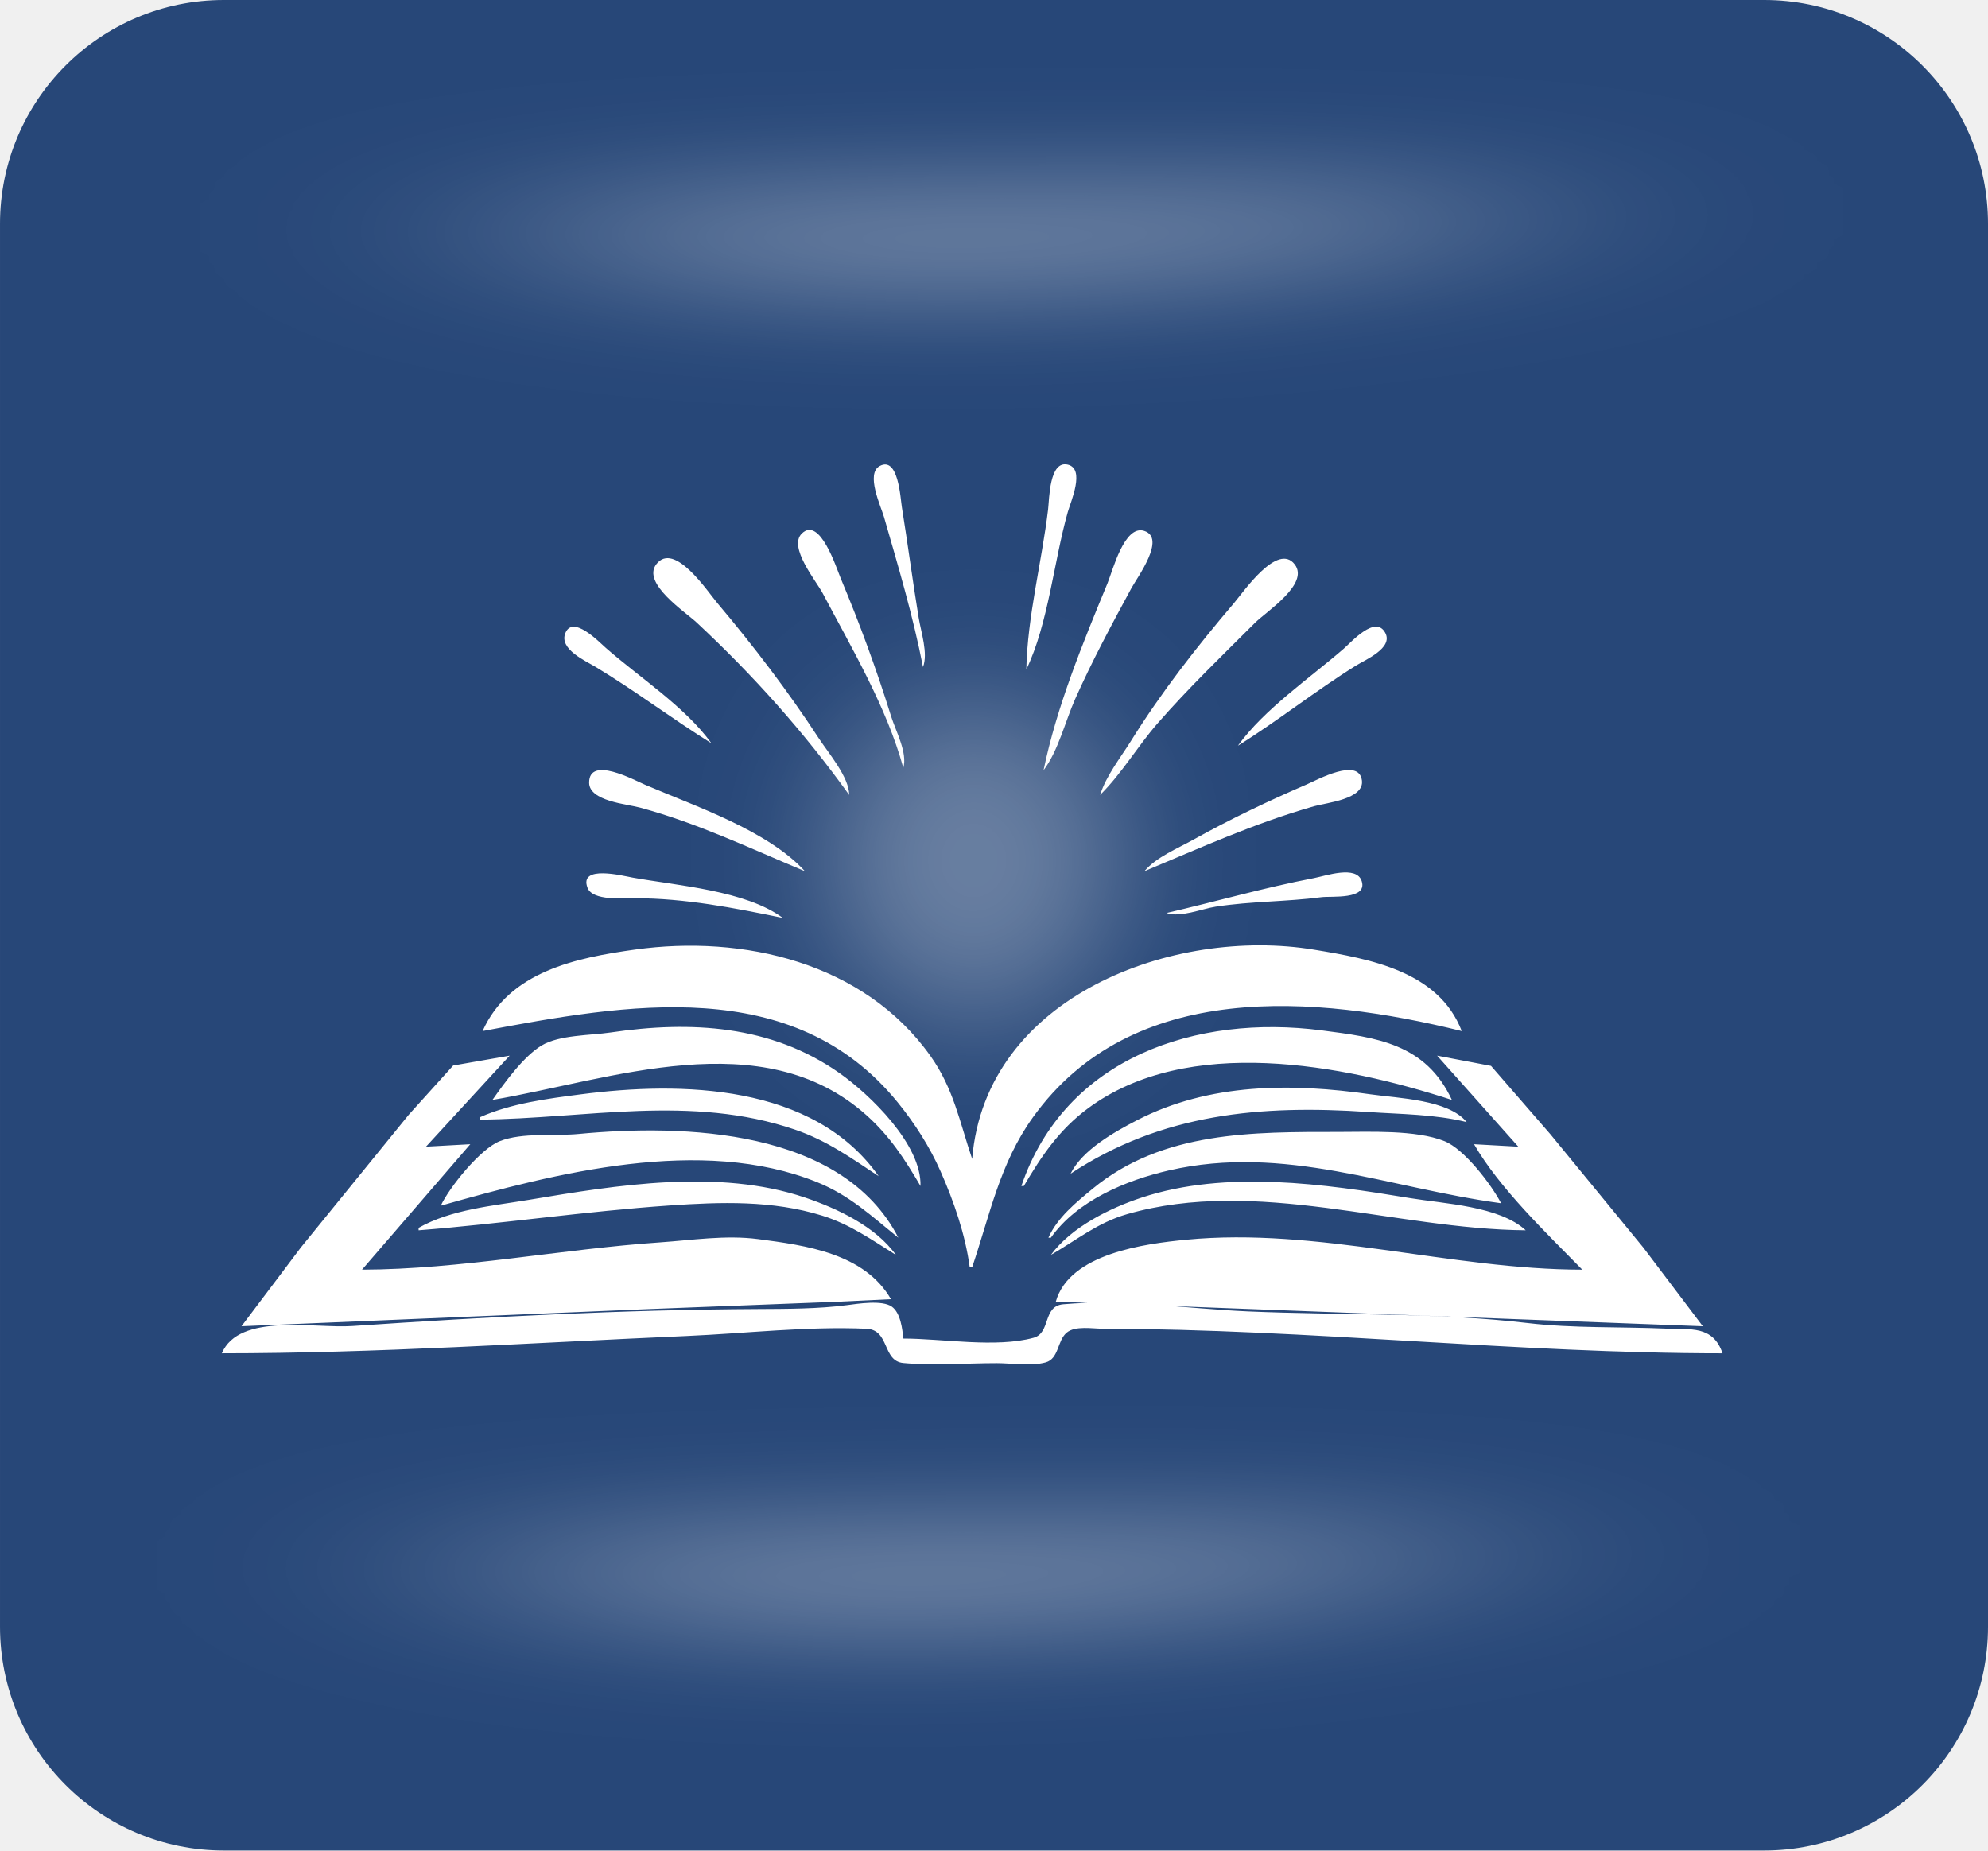
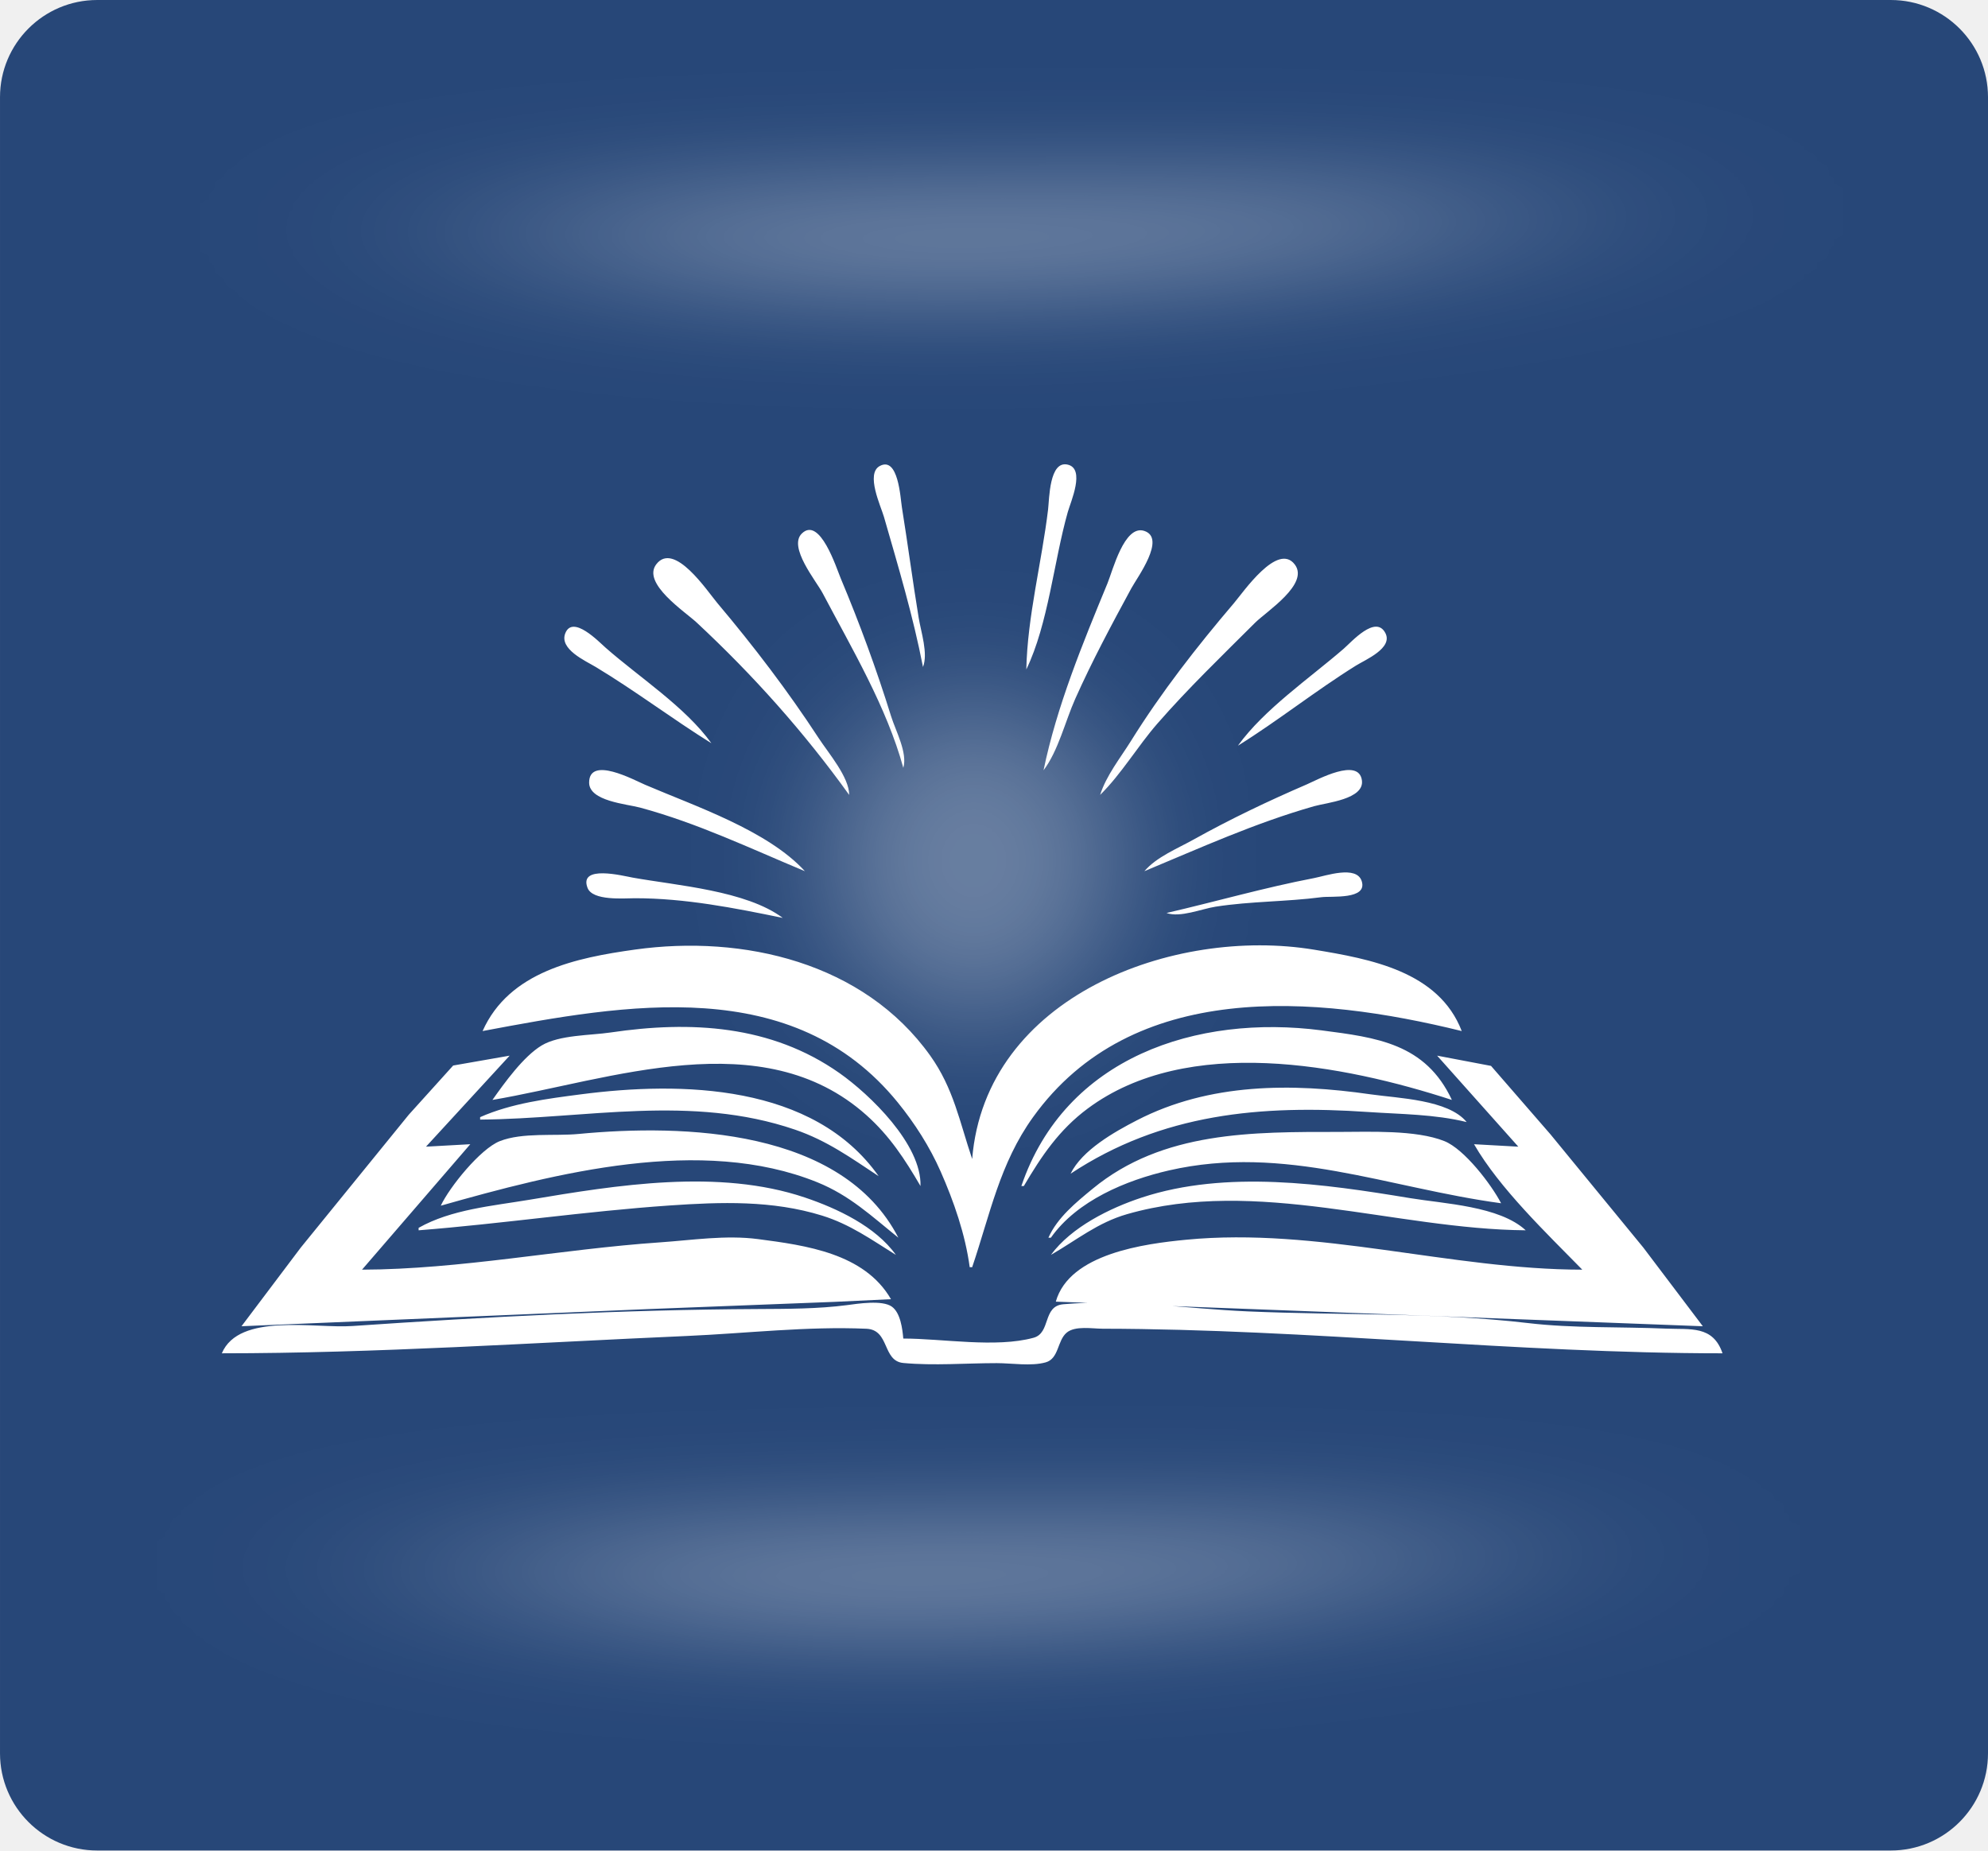
<svg xmlns="http://www.w3.org/2000/svg" width="875" height="814.583" viewBox="0 0 231.51 215.525" version="1.1" id="svg1" xml:space="preserve">
  <defs id="defs1">
    <filter style="color-interpolation-filters:sRGB" id="filter15" x="-0.502" y="-0.467" width="2.003" height="1.934">
      <feGaussianBlur stdDeviation="7.286" id="feGaussianBlur15" />
    </filter>
    <filter style="color-interpolation-filters:sRGB" id="filter17" x="-0.378" y="-0.964" width="1.757" height="2.928">
      <feGaussianBlur stdDeviation="8.721" id="feGaussianBlur17" />
    </filter>
  </defs>
-   <g id="layer1" transform="translate(278.4464,-137.7009)">
+   <g id="layer1" transform="translate(278.4464,-137.7008)">
    <g id="g1">
-       <rect style="fill:#274778;fill-opacity:1;stroke-width:0.1;stroke-linecap:round;stroke-linejoin:round" id="rect15" width="231.51" height="215.525" x="-278.446" y="137.701" ry="26.071" />
+       <rect style="fill:#274778;fill-opacity:1;stroke-width:0.1;stroke-linecap:round;stroke-linejoin:round" id="rect15" width="231.51" height="215.525" x="-278.446" y="137.701" ry="11.322" />
      <path style="fill:#ffffff;stroke:none;stroke-width:0.812" d="m -170.961,215.385 c 0.616,-1.578 -0.232,-4.075 -0.502,-5.73 -0.701,-4.29 -1.269,-8.601 -1.958,-12.892 -0.171,-1.067 -0.412,-5.953 -2.572,-4.788 -1.672,0.902 0.128,4.677 0.489,5.934 1.663,5.777 3.398,11.568 4.543,17.476 m 12.033,0.286 c 2.567,-5.33 3.202,-12.591 4.83,-18.336 0.342,-1.205 2.051,-5.012 0.01,-5.515 -2.171,-0.535 -2.158,3.992 -2.306,5.228 -0.737,6.135 -2.407,12.45 -2.534,18.622 m -14.325,11.46 c 0.518,-1.752 -0.898,-4.319 -1.425,-6.016 -1.689,-5.436 -3.655,-10.792 -5.859,-16.044 -0.495,-1.179 -2.427,-7.291 -4.536,-5.229 -1.61,1.575 1.673,5.517 2.428,6.948 3.398,6.44 7.46,13.278 9.392,20.341 m 16.33,0.286 c 1.72,-2.275 2.519,-5.692 3.685,-8.308 1.954,-4.385 4.254,-8.675 6.541,-12.892 0.685,-1.263 4.109,-5.849 1.49,-6.686 -2.31,-0.738 -3.661,4.638 -4.27,6.113 -2.897,7.02 -5.901,14.31 -7.446,21.774 m -22.633,2.865 c 0.004,-2.061 -2.424,-4.885 -3.537,-6.589 -3.605,-5.523 -7.568,-10.715 -11.817,-15.757 -1.18,-1.401 -5.025,-7.227 -7.107,-4.518 -1.709,2.223 3.336,5.517 4.697,6.785 6.589,6.135 12.505,12.761 17.763,20.08 m 29.223,0 c 2.489,-2.448 4.363,-5.662 6.671,-8.308 3.586,-4.111 7.519,-7.894 11.378,-11.746 1.308,-1.306 6.348,-4.509 4.62,-6.785 -1.995,-2.627 -5.99,3.218 -7.076,4.493 -4.325,5.076 -8.461,10.379 -11.99,16.044 -1.251,2.008 -2.885,4.036 -3.603,6.303 m -45.266,-6.016 c -3.053,-4.245 -8.388,-7.67 -12.319,-11.129 -0.797,-0.701 -3.819,-3.854 -4.692,-1.697 -0.755,1.866 2.353,3.226 3.546,3.944 4.61,2.778 8.907,6.043 13.465,8.881 m 61.31,0.286 c 4.691,-2.921 9.046,-6.402 13.752,-9.333 1.094,-0.682 4.353,-2.037 3.417,-3.802 -1.136,-2.145 -3.934,1.047 -4.85,1.841 -3.959,3.431 -9.266,7.05 -12.319,11.295 m -50.423,14.611 c -4.36,-4.757 -12.788,-7.566 -18.622,-10.07 -1.277,-0.548 -6.505,-3.398 -6.505,-0.243 0,2.163 4.391,2.491 5.932,2.908 6.732,1.821 12.801,4.744 19.195,7.406 m 39.536,0 c 6.602,-2.748 12.852,-5.598 19.768,-7.57 1.436,-0.409 5.856,-0.808 5.563,-3.002 -0.364,-2.731 -5.201,-0.063 -6.423,0.464 -4.487,1.935 -8.91,4.042 -13.179,6.423 -1.899,1.059 -4.304,2.02 -5.73,3.684 m -42.115,5.443 c -4.263,-3.189 -12.333,-3.769 -17.476,-4.694 -1.102,-0.198 -6.296,-1.533 -5.258,1.192 0.587,1.542 4.233,1.21 5.544,1.21 5.802,7.4e-4 11.529,1.124 17.19,2.292 m 44.693,-0.573 c 1.594,0.57 4.061,-0.479 5.73,-0.738 4.104,-0.636 8.239,-0.567 12.319,-1.103 1.145,-0.15 5.385,0.32 4.681,-1.871 -0.604,-1.881 -4.191,-0.614 -5.54,-0.355 -5.817,1.115 -11.437,2.737 -17.19,4.067 m -0.573,0.286 0.286,0.286 -0.286,-0.286 m -79.073,13.465 c 16.721,-3.15 36.154,-6.678 48.343,8.308 1.978,2.432 3.715,5.15 4.985,8.022 1.553,3.512 2.884,7.355 3.398,11.173 h 0.286 c 2.076,-6.119 3.206,-12.08 7.09,-17.476 11.552,-16.053 32.844,-14.235 49.923,-10.027 -2.678,-6.962 -10.657,-8.398 -17.19,-9.477 -16.327,-2.698 -38.272,5.39 -39.823,24.375 -1.457,-4.303 -2.154,-8.209 -4.882,-12.033 -7.754,-10.869 -21.788,-14.11 -34.368,-12.357 -6.855,0.955 -14.67,2.55 -17.763,9.492 m 1.146,8.022 c 13.723,-2.333 31.418,-9.057 43.547,1.769 2.722,2.429 4.487,5.15 6.303,8.259 0.152,-4.841 -5.901,-10.67 -9.454,-13.168 -7.965,-5.6 -17.324,-6.095 -26.644,-4.715 -2.356,0.349 -5.965,0.274 -8.021,1.512 -2.115,1.275 -4.318,4.338 -5.731,6.344 m 61.596,10.027 h 0.286 c 2.075,-3.518 4.115,-6.554 7.449,-9.031 11.615,-8.628 29.744,-5.115 42.401,-0.997 -3.073,-6.59 -8.8,-7.273 -15.184,-8.103 -14.487,-1.882 -29.832,3.093 -34.952,18.13 m -90.819,16.33 47.272,-1.994 21.774,-0.845 6.589,-0.312 c -3.094,-5.353 -9.933,-6.268 -15.471,-6.997 -3.777,-0.497 -7.686,0.124 -11.46,0.382 -11.458,0.785 -23.197,3.145 -34.666,3.177 l 12.606,-14.611 -5.157,0.286 9.741,-10.6 -6.578,1.15 -5.168,5.726 -12.573,15.471 -6.909,9.168 m 139.237,-31.514 9.454,10.6 -5.157,-0.286 c 2.966,5.132 8.445,10.362 12.606,14.611 -15.315,-0.01 -30.791,-4.971 -46.126,-3.487 -4.781,0.463 -13.608,1.597 -15.184,7.211 l 75.348,2.865 -6.933,-9.168 -10.806,-13.179 -6.925,-7.975 -6.277,-1.193 m -111.447,7.162 v 0.286 c 12.324,-0.102 24.567,-2.967 36.671,1.169 3.714,1.269 6.512,3.287 9.741,5.421 -7.589,-10.774 -23.026,-11.051 -34.666,-9.535 -3.926,0.511 -8.099,1.043 -11.746,2.659 m 68.759,6.589 c 10.624,-7.021 22.164,-8.044 34.666,-7.188 3.811,0.261 7.725,0.252 11.46,1.172 -2.137,-2.629 -7.993,-2.771 -11.173,-3.229 -9.183,-1.323 -18.773,-1.34 -27.217,3.017 -2.645,1.364 -6.396,3.48 -7.735,6.229 m -73.343,3.724 c 13.383,-3.798 30.344,-8.183 43.834,-2.735 3.797,1.533 6.34,3.958 9.454,6.46 -6.554,-12.702 -25.008,-13.247 -37.244,-12.081 -2.803,0.267 -6.525,-0.2 -9.164,0.834 -2.263,0.887 -5.874,5.365 -6.88,7.523 m 70.764,3.724 h 0.286 c 3.049,-4.317 8.763,-6.692 13.752,-7.835 13.459,-3.084 25.572,2.06 38.677,3.824 -1.131,-2.181 -4.276,-6.304 -6.601,-7.236 -3.315,-1.33 -8.758,-1.072 -12.308,-1.072 -9.996,0 -20.494,-0.107 -28.65,6.613 -1.946,1.603 -4.111,3.36 -5.157,5.706 m -73.343,-1.146 v 0.286 c 9.757,-0.77 19.457,-2.218 29.223,-2.891 5.974,-0.411 11.965,-0.618 17.763,1.179 3.251,1.007 5.752,2.806 8.595,4.577 -2.349,-3.306 -6.844,-5.42 -10.6,-6.685 -10.059,-3.385 -21.871,-1.451 -32.087,0.263 -4.232,0.71 -9.11,1.12 -12.892,3.27 m 73.629,3.151 c 3.016,-1.735 5.446,-3.763 8.881,-4.748 15.11,-4.331 31.178,1.757 46.412,1.883 -3.044,-2.823 -9.509,-3.092 -13.465,-3.747 -9.985,-1.654 -21.406,-3.304 -31.228,-0.071 -3.748,1.234 -8.213,3.441 -10.6,6.684 m -96.549,11.46 c 18.008,0 36.155,-1.229 54.148,-2.017 6.908,-0.302 13.996,-1.146 20.913,-0.843 2.746,0.121 1.828,3.759 4.311,3.989 3.561,0.329 7.297,0.017 10.874,0.017 1.747,0 4.012,0.382 5.699,-0.091 1.551,-0.435 1.337,-2.537 2.443,-3.46 0.993,-0.829 2.973,-0.461 4.178,-0.459 24.072,0.039 48.129,2.865 72.197,2.865 -1.114,-3.277 -3.759,-2.752 -6.589,-2.876 -5.271,-0.231 -10.809,-0.026 -16.044,-0.644 -10.756,-1.269 -21.841,-0.888 -32.66,-1.362 -6.98,-0.306 -14.52,-1.457 -21.483,-0.831 -2.429,0.218 -1.42,3.346 -3.459,3.903 -4.399,1.202 -10.597,0.091 -15.168,0.091 -0.098,-1.127 -0.328,-2.998 -1.332,-3.716 -1.118,-0.8 -3.966,-0.342 -5.257,-0.173 -3.307,0.434 -6.979,0.435 -10.314,0.451 -15.702,0.076 -31.612,0.908 -47.272,1.98 -4.364,0.299 -13.171,-1.578 -15.184,3.177 z" id="path14" />
      <ellipse style="opacity:0.308;fill:#ffffff;fill-opacity:1;stroke-width:0.059;stroke-linecap:round;stroke-linejoin:round;filter:url(#filter15)" id="path15" cx="-165.067" cy="237.914" rx="17.43" ry="18.721" />
      <path d="m -244.026,383.802 c -19.85,1.024 -31.98,-2.04 -36.994,7.87 13.506,36.036 89.648,-10.586 36.994,-7.87 z" style="opacity:0.335;mix-blend-mode:normal;fill:#ffffff;stroke-width:0.1;stroke-linecap:round;stroke-linejoin:round;filter:url(#filter17)" id="path17" transform="matrix(2.166004,0,0,0.6712929,389.1313,-99.22639)" />
      <path d="m -244.026,383.802 c -19.85,1.024 -31.98,-2.04 -36.994,7.87 13.506,36.036 89.648,-10.586 36.994,-7.87 z" style="opacity:0.335;mix-blend-mode:normal;fill:#ffffff;stroke-width:0.1;stroke-linecap:round;stroke-linejoin:round;filter:url(#filter17)" id="path1" transform="matrix(2.166004,0,0,0.6712929,384.0227,56.58522)" />
    </g>
  </g>
</svg>
